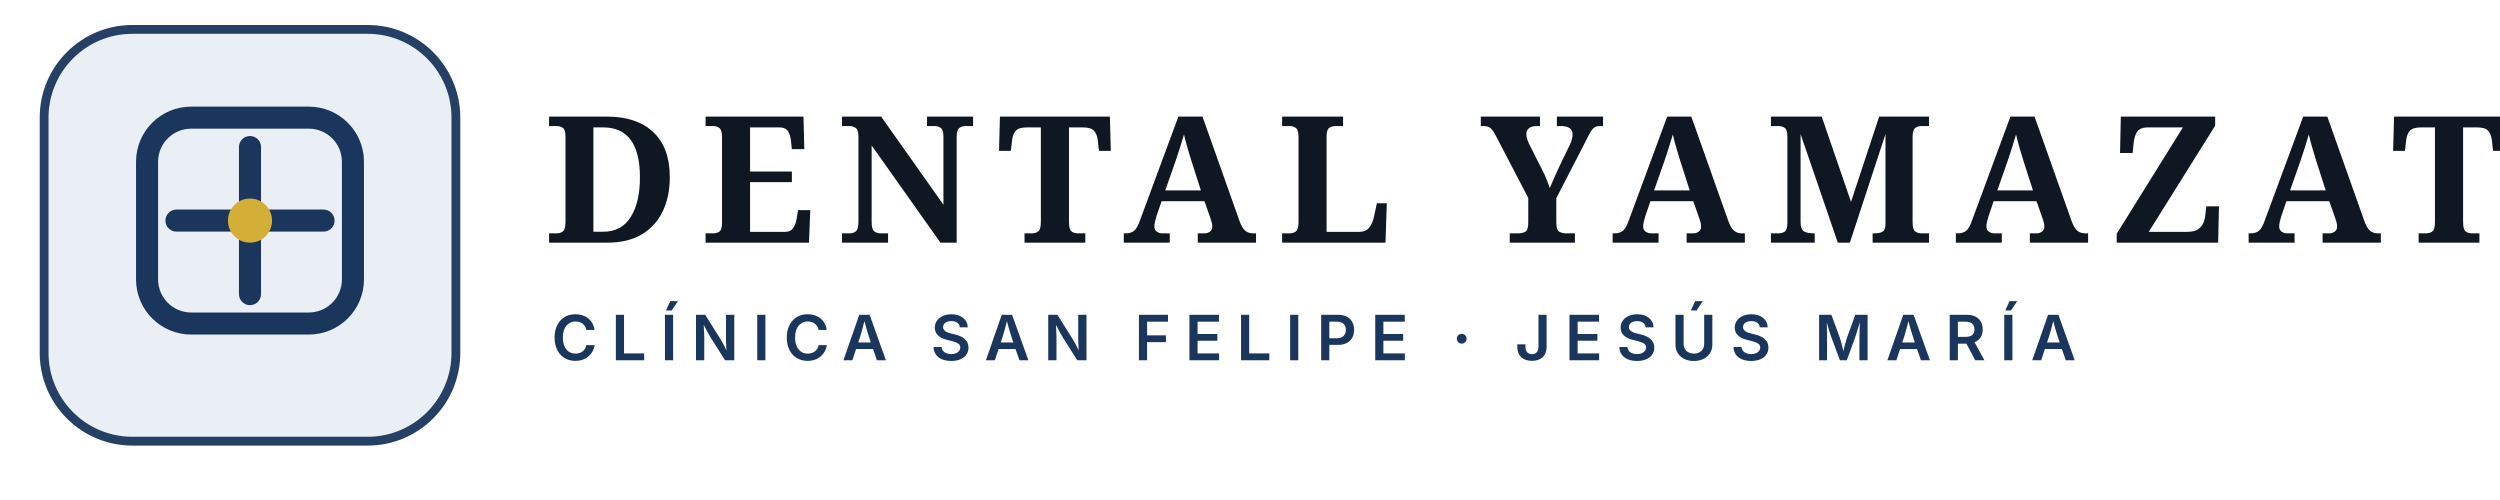
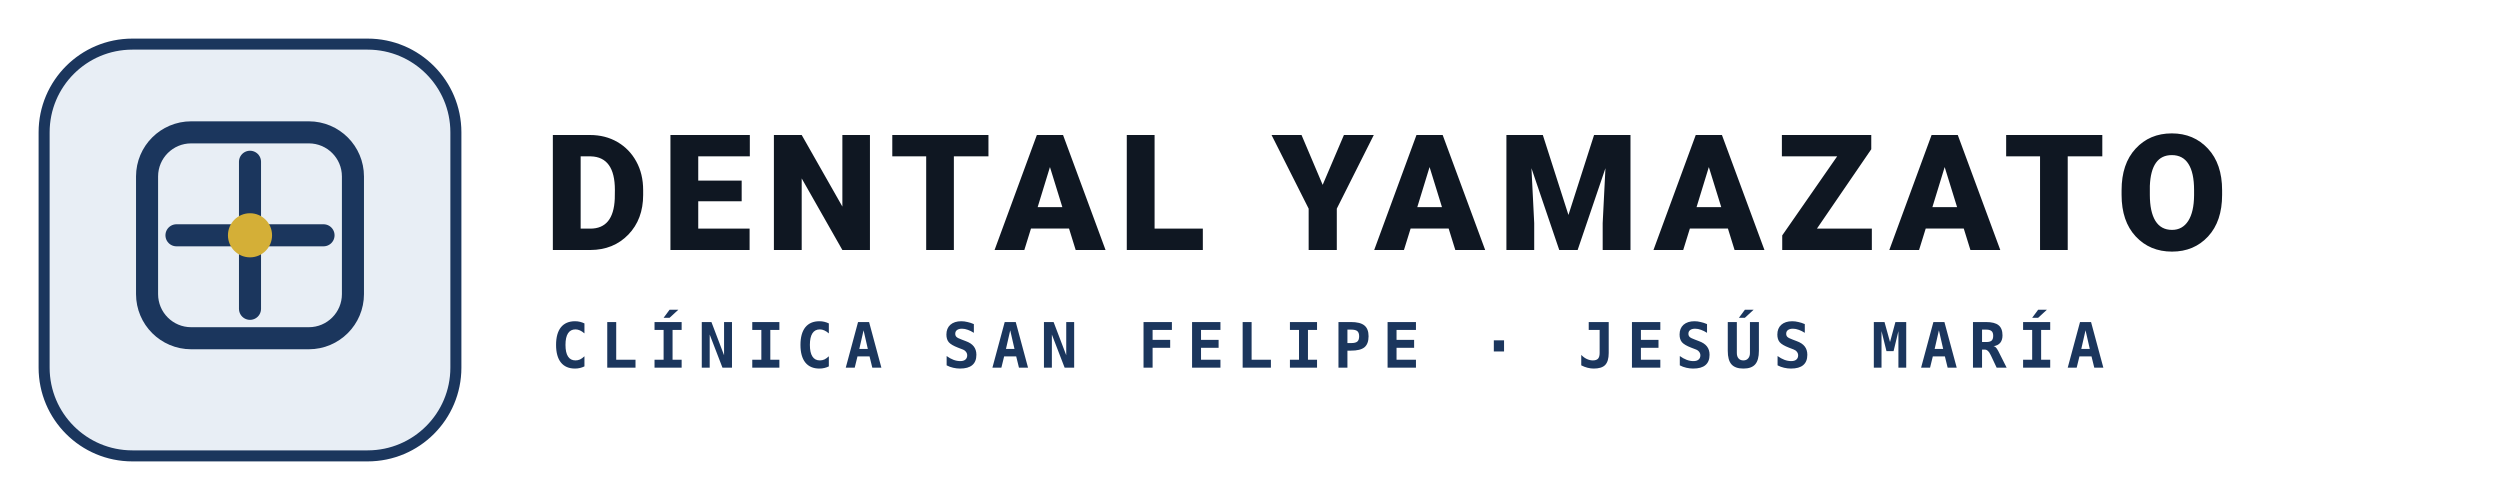
<svg xmlns="http://www.w3.org/2000/svg" viewBox="0 0 340 68" width="340" height="68">
  <defs>
    <style>
-       .brand-title { font-family: 'Cormorant Garamond', 'Cinzel', 'Playfair Display', Georgia, serif; font-size: 24px; font-weight: 700; letter-spacing: 0.12em; fill: #0F1722; }
-       .brand-sub { font-family: 'JetBrains Mono', 'DM Sans', -apple-system, monospace; font-size: 8.5px; font-weight: 600; letter-spacing: 0.22em; fill: #1B365D; }
+       .brand-title { font-family: 'DM Sans', -apple-system, BlinkMacSystemFont, 'Segoe UI', Roboto, Helvetica, Arial, sans-serif; font-size: 22px; font-weight: 800; letter-spacing: 0.08em; fill: #0F1722; }
+       .brand-sub { font-family: 'JetBrains Mono', 'DM Sans', monospace, sans-serif; font-size: 8.5px; font-weight: 600; letter-spacing: 0.18em; fill: #1B365D; }
    </style>
  </defs>
-   <g transform="translate(6, 4)">
-     <rect x="0" y="0" width="56" height="56" rx="12" fill="#E8EEF5" stroke="#1B365D" stroke-width="1.2" opacity="0.95" />
+   <g transform="translate(6, 6)">
+     <rect x="0" y="0" width="56" height="56" rx="12" fill="#E8EEF5" stroke="#1B365D" stroke-width="1.5" />
    <g transform="translate(-2, -4)">
      <rect x="16" y="16" width="28" height="28" rx="6" fill="none" stroke="#1B365D" stroke-width="3" />
      <path d="M30 20 L30 40 M20 30 L40 30" stroke="#1B365D" stroke-width="3" stroke-linecap="round" />
      <circle cx="30" cy="30" r="3" fill="#D4AF37" />
    </g>
  </g>
-   <g transform="translate(74, 33)">
+   <g transform="translate(74, 34)">
    <text x="0" y="0" class="brand-title">DENTAL YAMAZATO</text>
    <text x="1" y="16" class="brand-sub">CLÍNICA SAN FELIPE · JESÚS MARÍA</text>
  </g>
</svg>
